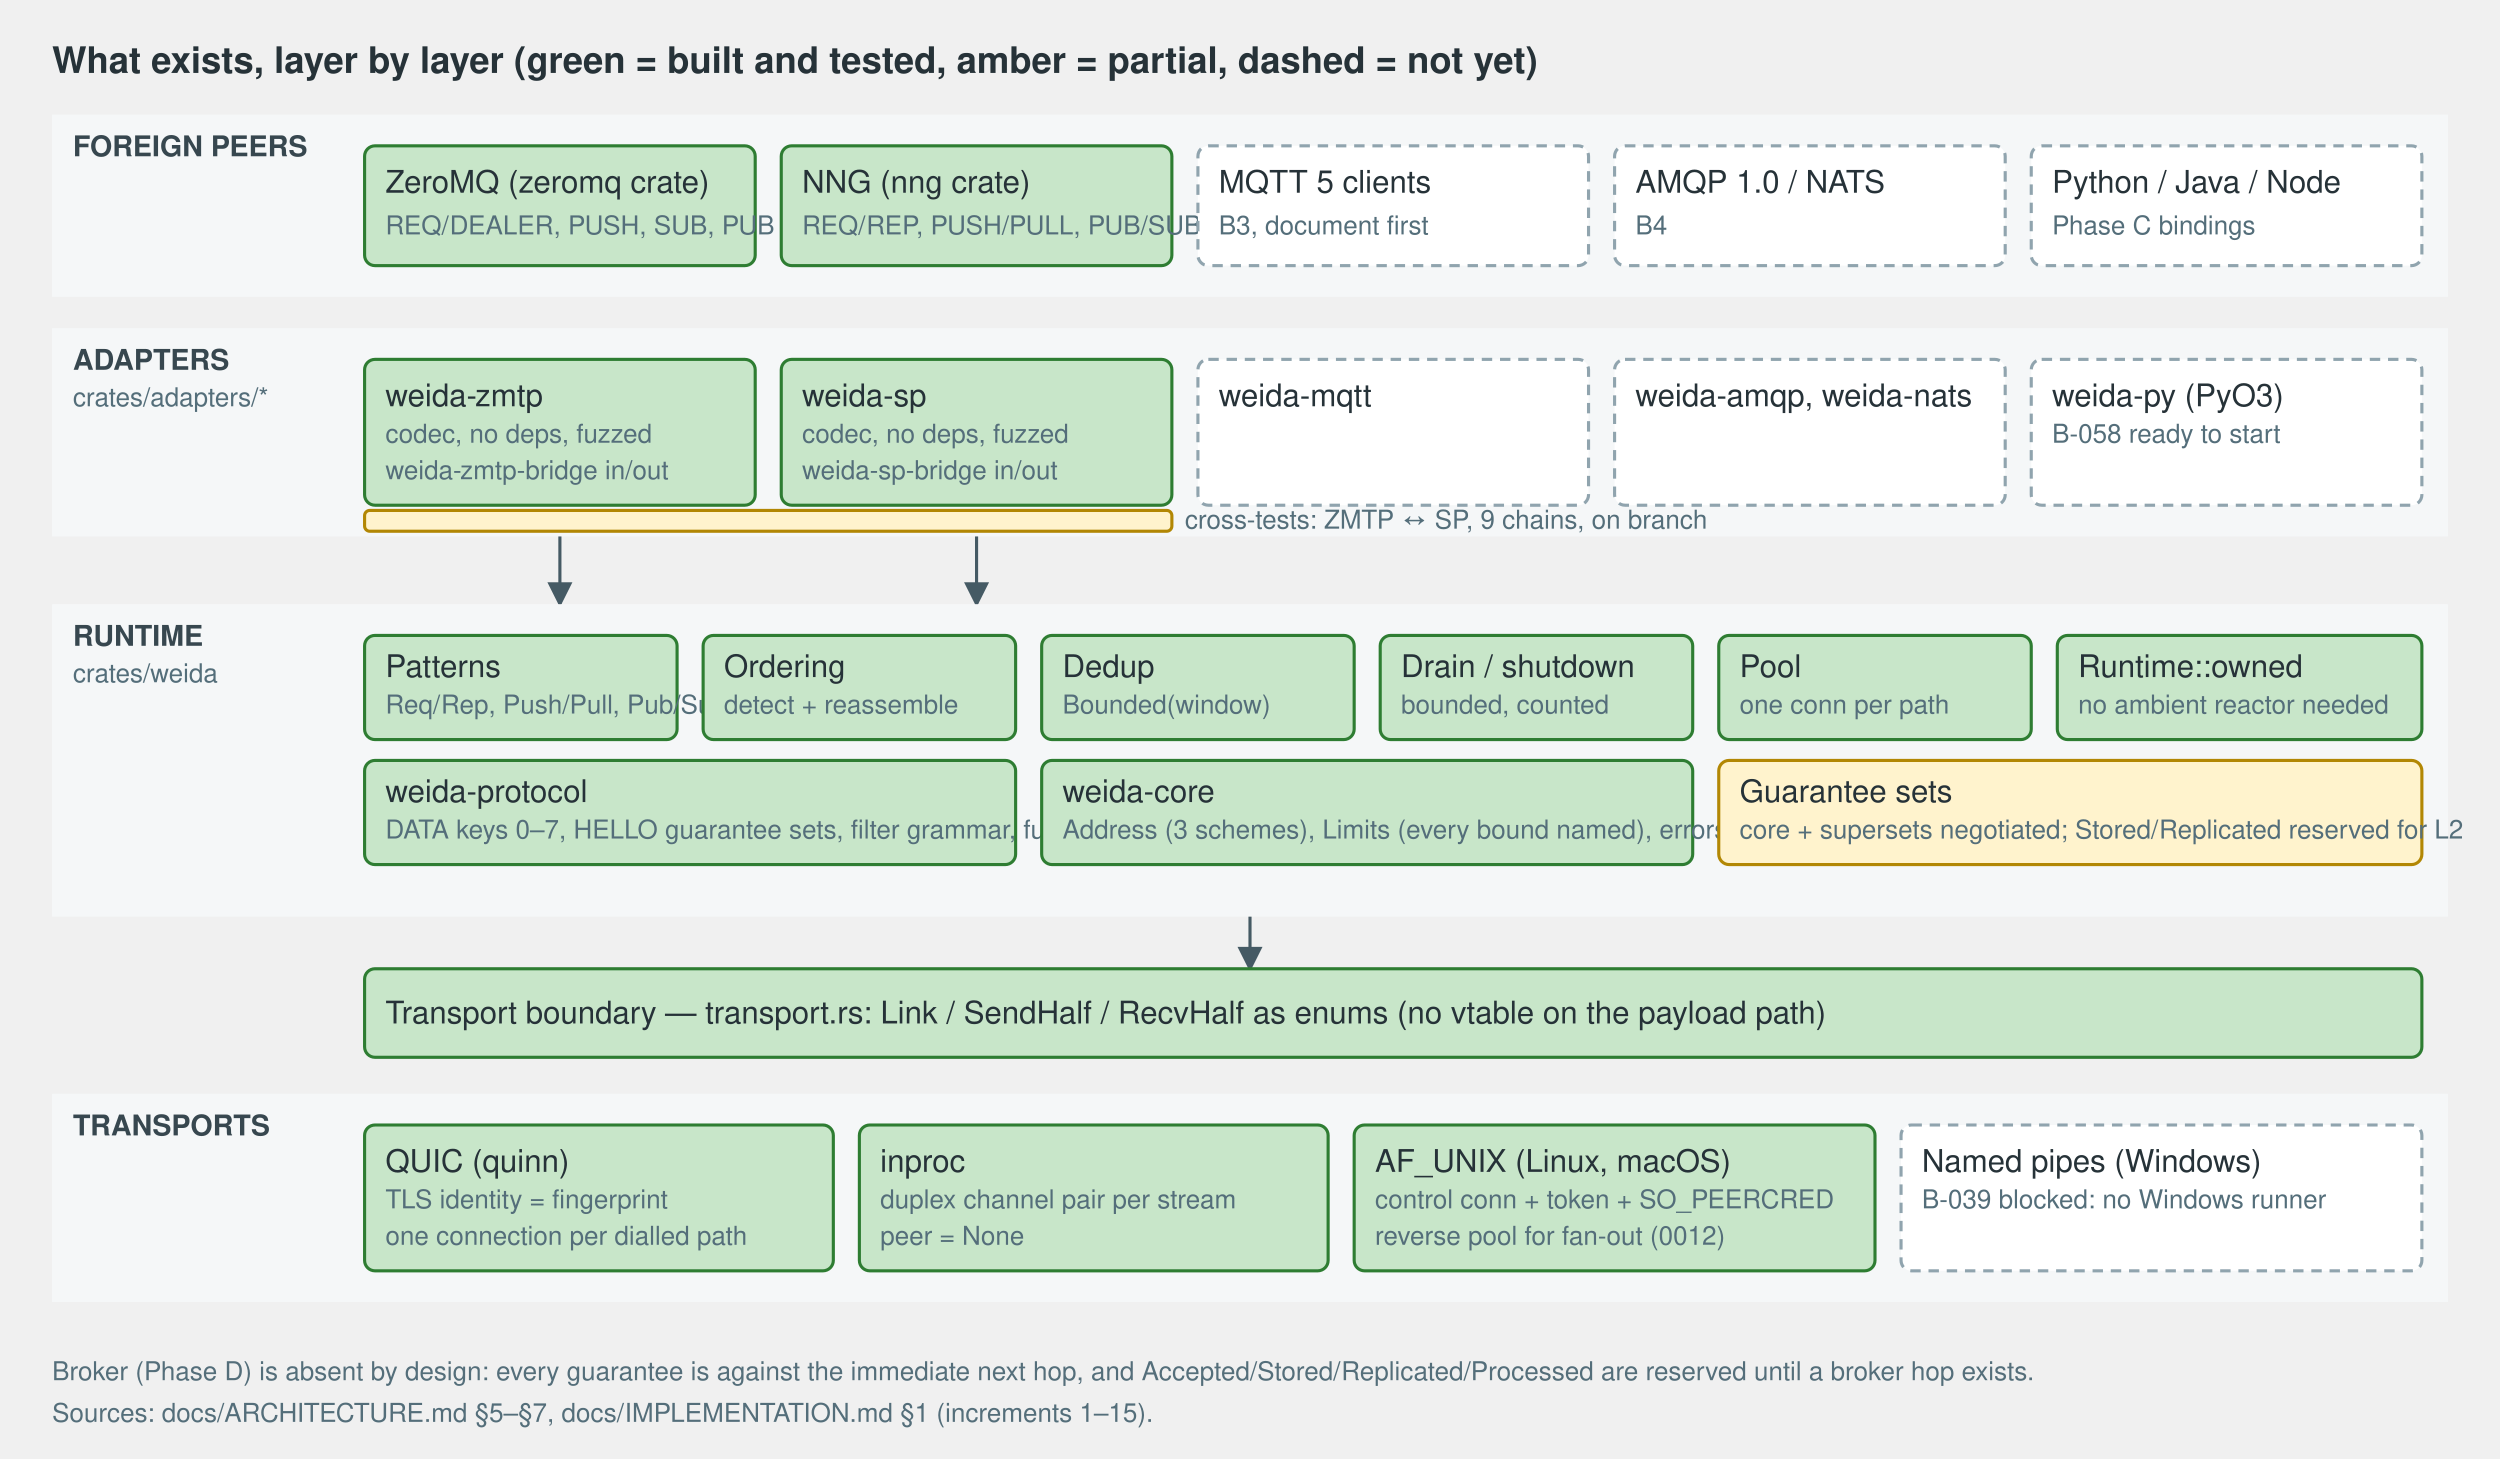
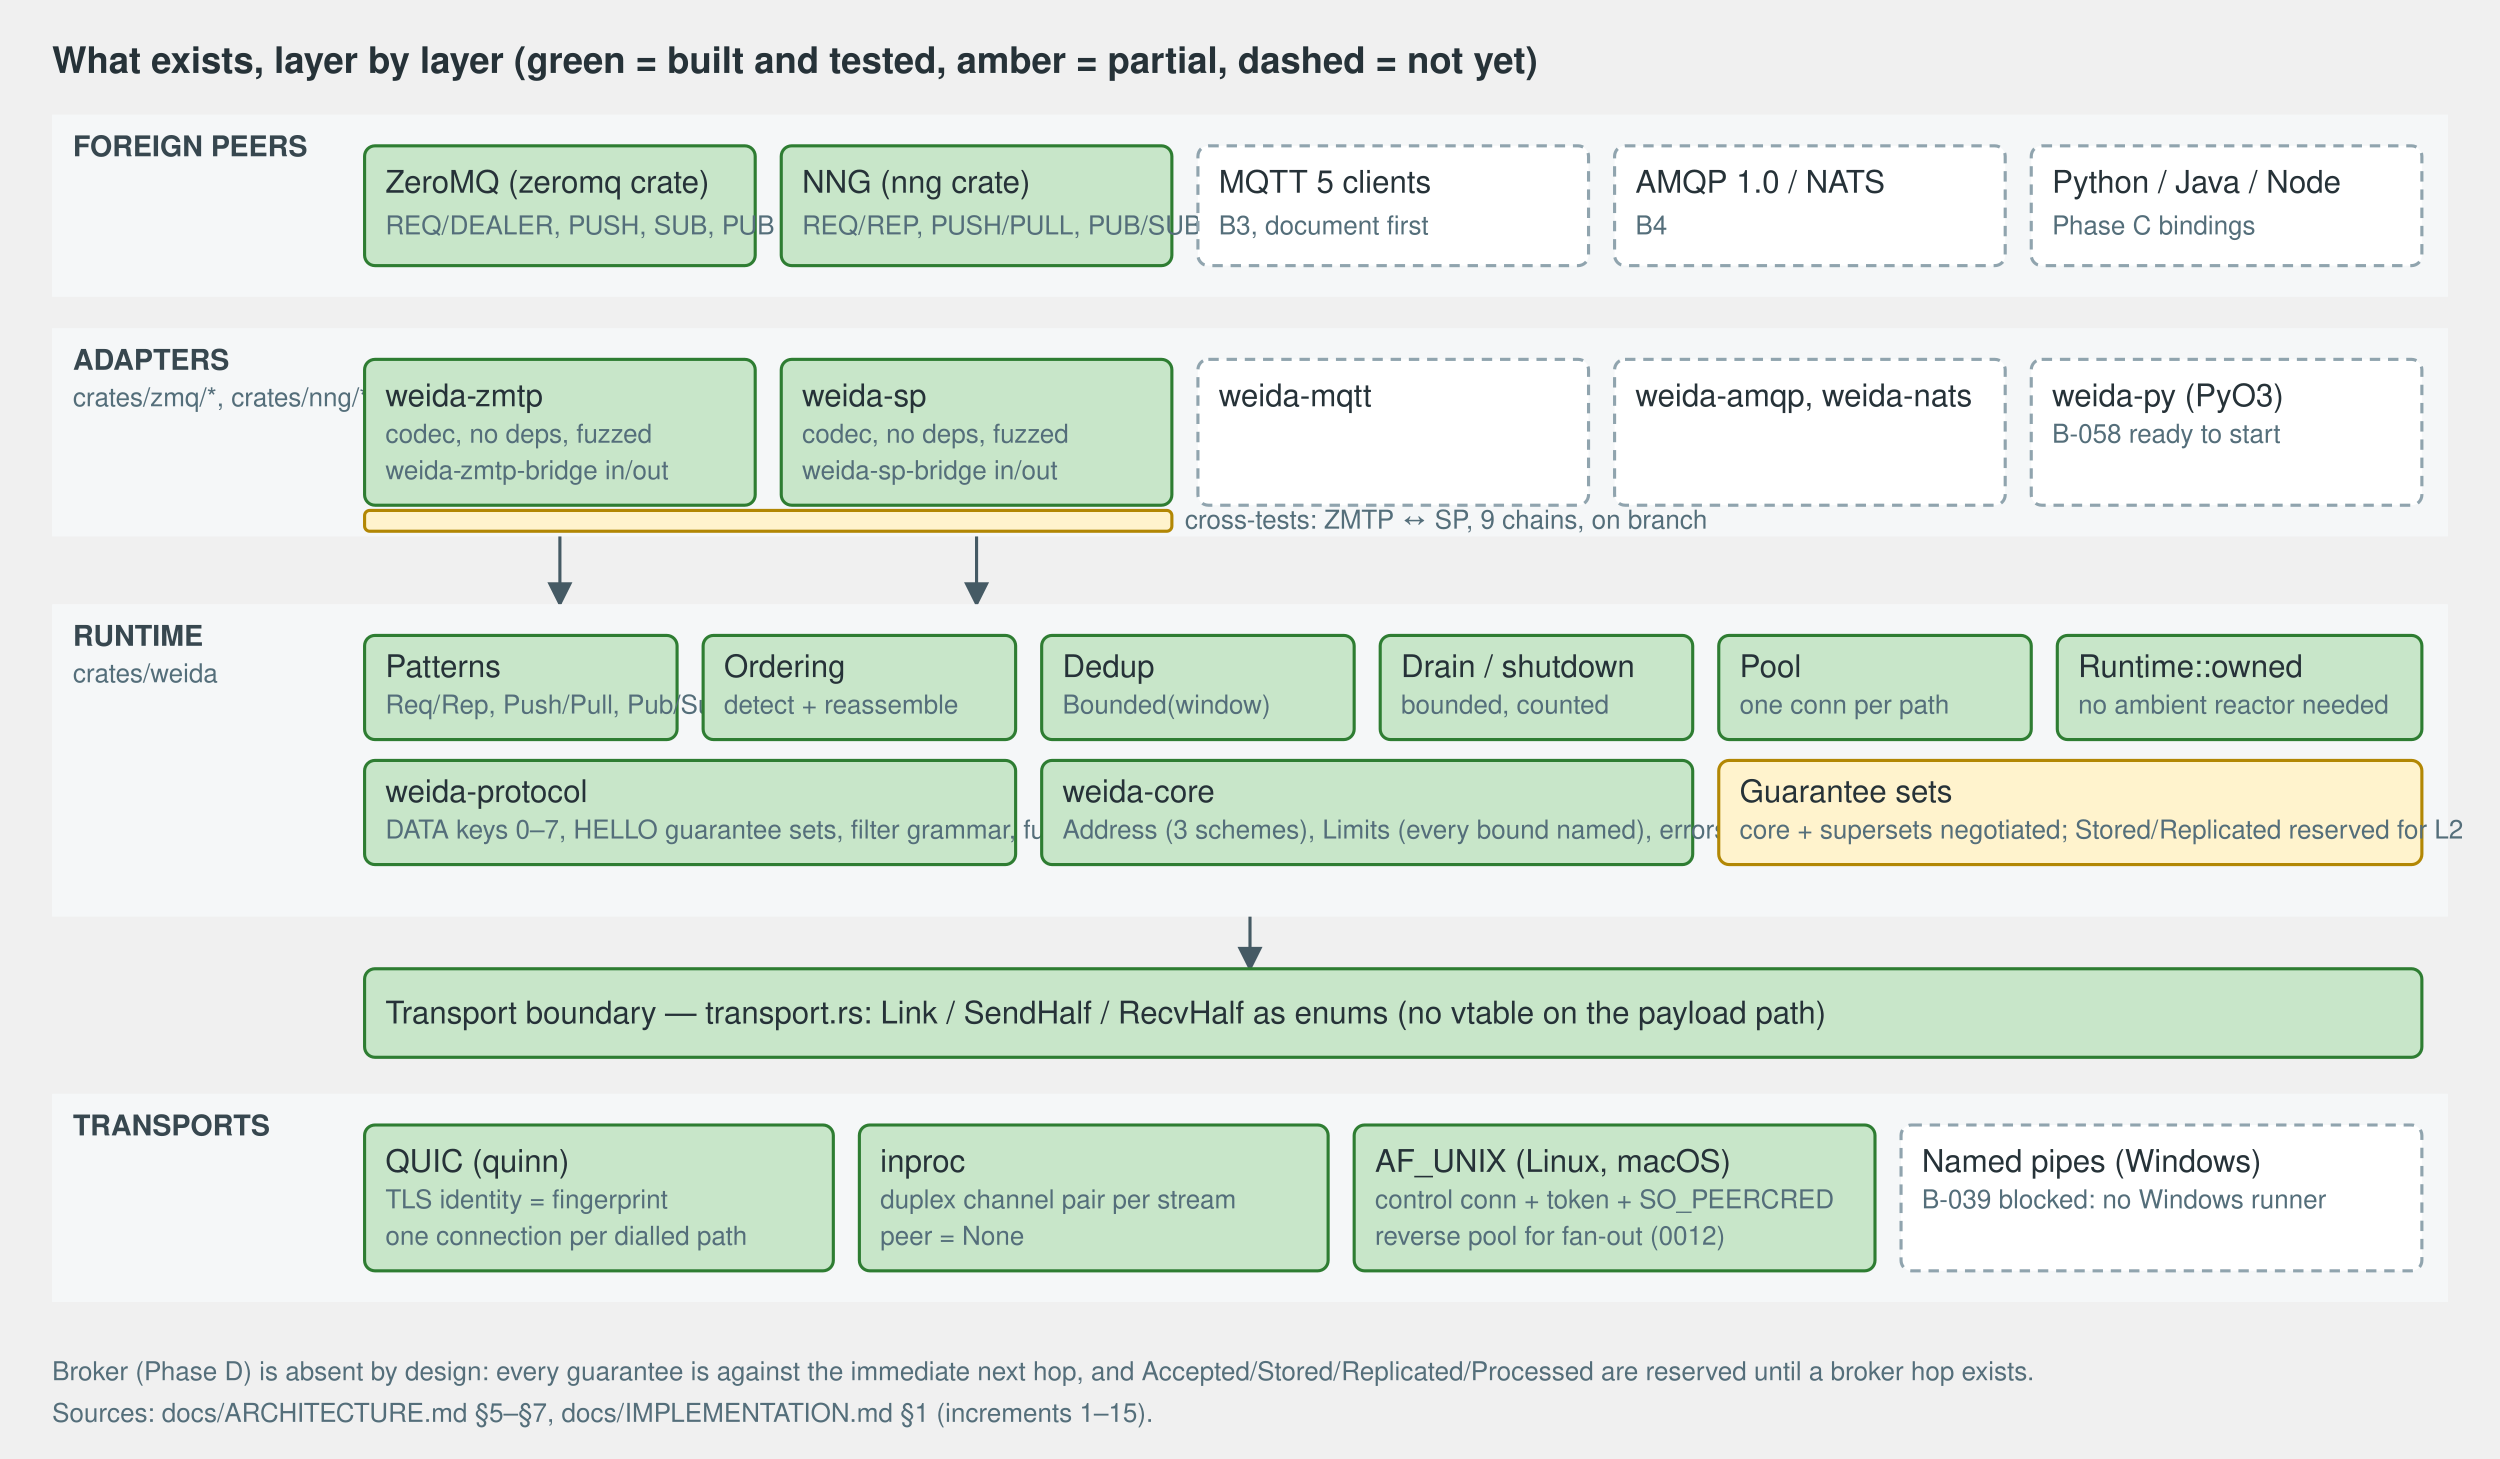
<svg xmlns="http://www.w3.org/2000/svg" width="960" height="560" viewBox="0 0 960 560" font-family="Helvetica, Arial, sans-serif" font-size="12">
  <defs>
    <style>
      .box     { fill:#ffffff; stroke:#455a64; stroke-width:1.2; }
      .built   { fill:#c8e6c9; stroke:#2e7d32; stroke-width:1.2; }
      .partial { fill:#fff3cd; stroke:#b28704; stroke-width:1.2; }
      .missing { fill:#ffffff; stroke:#90a4ae; stroke-width:1.2; stroke-dasharray:4 3; }
      .band    { fill:#f5f7f8; stroke:none; }
      .lbl     { fill:#263238; }
      .sub     { fill:#546e7a; font-size:10px; }
      .title   { fill:#263238; font-size:14px; font-weight:bold; }
      .side    { fill:#37474f; font-size:11px; font-weight:bold; }
      .arrow   { stroke:#455a64; stroke-width:1.2; fill:none; marker-end:url(#a); }
    </style>
    <marker id="a" markerWidth="8" markerHeight="8" refX="7" refY="4" orient="auto">
      <path d="M0,0 L8,4 L0,8 z" fill="#455a64" />
    </marker>
  </defs>
  <text x="20" y="28" class="title">What exists, layer by layer (green = built and tested, amber = partial, dashed = not yet)</text>
  <rect x="20" y="44" width="920" height="70" class="band" />
  <text x="28" y="60" class="side">FOREIGN PEERS</text>
  <rect x="140" y="56" width="150" height="46" rx="4" class="built" />
  <text x="148" y="74" class="lbl">ZeroMQ (zeromq crate)</text>
  <text x="148" y="90" class="sub">REQ/DEALER, PUSH, SUB, PUB</text>
  <rect x="300" y="56" width="150" height="46" rx="4" class="built" />
  <text x="308" y="74" class="lbl">NNG (nng crate)</text>
  <text x="308" y="90" class="sub">REQ/REP, PUSH/PULL, PUB/SUB</text>
  <rect x="460" y="56" width="150" height="46" rx="4" class="missing" />
  <text x="468" y="74" class="lbl">MQTT 5 clients</text>
  <text x="468" y="90" class="sub">B3, document first</text>
  <rect x="620" y="56" width="150" height="46" rx="4" class="missing" />
  <text x="628" y="74" class="lbl">AMQP 1.0 / NATS</text>
  <text x="628" y="90" class="sub">B4</text>
  <rect x="780" y="56" width="150" height="46" rx="4" class="missing" />
  <text x="788" y="74" class="lbl">Python / Java / Node</text>
  <text x="788" y="90" class="sub">Phase C bindings</text>
  <rect x="20" y="126" width="920" height="80" class="band" />
  <text x="28" y="142" class="side">ADAPTERS</text>
-   <text x="28" y="156" class="sub">crates/adapters/*</text>
+   <text x="28" y="156" class="sub">crates/zmq/*, crates/nng/*</text>
  <rect x="140" y="138" width="150" height="56" rx="4" class="built" />
  <text x="148" y="156" class="lbl">weida-zmtp</text>
  <text x="148" y="170" class="sub">codec, no deps, fuzzed</text>
  <text x="148" y="184" class="sub">weida-zmtp-bridge in/out</text>
  <rect x="300" y="138" width="150" height="56" rx="4" class="built" />
  <text x="308" y="156" class="lbl">weida-sp</text>
  <text x="308" y="170" class="sub">codec, no deps, fuzzed</text>
  <text x="308" y="184" class="sub">weida-sp-bridge in/out</text>
  <rect x="460" y="138" width="150" height="56" rx="4" class="missing" />
  <text x="468" y="156" class="lbl">weida-mqtt</text>
  <rect x="620" y="138" width="150" height="56" rx="4" class="missing" />
  <text x="628" y="156" class="lbl">weida-amqp, weida-nats</text>
  <rect x="780" y="138" width="150" height="56" rx="4" class="missing" />
  <text x="788" y="156" class="lbl">weida-py (PyO3)</text>
  <text x="788" y="170" class="sub">B-058 ready to start</text>
  <rect x="140" y="196" width="310" height="8" rx="2" class="partial" />
  <text x="455" y="203" class="sub">cross-tests: ZMTP ↔ SP, 9 chains, on branch</text>
  <path d="M215,206 L215,232" class="arrow" />
  <path d="M375,206 L375,232" class="arrow" />
  <rect x="20" y="232" width="920" height="120" class="band" />
  <text x="28" y="248" class="side">RUNTIME</text>
  <text x="28" y="262" class="sub">crates/weida</text>
  <rect x="140" y="244" width="120" height="40" rx="4" class="built" />
  <text x="148" y="260" class="lbl">Patterns</text>
  <text x="148" y="274" class="sub">Req/Rep, Push/Pull, Pub/Sub</text>
  <rect x="270" y="244" width="120" height="40" rx="4" class="built" />
  <text x="278" y="260" class="lbl">Ordering</text>
  <text x="278" y="274" class="sub">detect + reassemble</text>
  <rect x="400" y="244" width="120" height="40" rx="4" class="built" />
  <text x="408" y="260" class="lbl">Dedup</text>
  <text x="408" y="274" class="sub">Bounded(window)</text>
  <rect x="530" y="244" width="120" height="40" rx="4" class="built" />
  <text x="538" y="260" class="lbl">Drain / shutdown</text>
  <text x="538" y="274" class="sub">bounded, counted</text>
  <rect x="660" y="244" width="120" height="40" rx="4" class="built" />
  <text x="668" y="260" class="lbl">Pool</text>
  <text x="668" y="274" class="sub">one conn per path</text>
  <rect x="790" y="244" width="140" height="40" rx="4" class="built" />
  <text x="798" y="260" class="lbl">Runtime::owned</text>
  <text x="798" y="274" class="sub">no ambient reactor needed</text>
  <rect x="140" y="292" width="250" height="40" rx="4" class="built" />
  <text x="148" y="308" class="lbl">weida-protocol</text>
  <text x="148" y="322" class="sub">DATA keys 0–7, HELLO guarantee sets, filter grammar, fuzz</text>
  <rect x="400" y="292" width="250" height="40" rx="4" class="built" />
  <text x="408" y="308" class="lbl">weida-core</text>
  <text x="408" y="322" class="sub">Address (3 schemes), Limits (every bound named), errors</text>
  <rect x="660" y="292" width="270" height="40" rx="4" class="partial" />
  <text x="668" y="308" class="lbl">Guarantee sets</text>
  <text x="668" y="322" class="sub">core + supersets negotiated; Stored/Replicated reserved for L2</text>
  <path d="M480,352 L480,372" class="arrow" />
  <rect x="140" y="372" width="790" height="34" rx="4" class="built" />
  <text x="148" y="393" class="lbl">Transport boundary — transport.rs: Link / SendHalf / RecvHalf as enums (no vtable on the payload path)</text>
  <rect x="20" y="420" width="920" height="80" class="band" />
  <text x="28" y="436" class="side">TRANSPORTS</text>
  <rect x="140" y="432" width="180" height="56" rx="4" class="built" />
  <text x="148" y="450" class="lbl">QUIC (quinn)</text>
  <text x="148" y="464" class="sub">TLS identity = fingerprint</text>
  <text x="148" y="478" class="sub">one connection per dialled path</text>
  <rect x="330" y="432" width="180" height="56" rx="4" class="built" />
  <text x="338" y="450" class="lbl">inproc</text>
  <text x="338" y="464" class="sub">duplex channel pair per stream</text>
  <text x="338" y="478" class="sub">peer = None</text>
  <rect x="520" y="432" width="200" height="56" rx="4" class="built" />
  <text x="528" y="450" class="lbl">AF_UNIX (Linux, macOS)</text>
  <text x="528" y="464" class="sub">control conn + token + SO_PEERCRED</text>
  <text x="528" y="478" class="sub">reverse pool for fan-out (0012)</text>
  <rect x="730" y="432" width="200" height="56" rx="4" class="missing" />
  <text x="738" y="450" class="lbl">Named pipes (Windows)</text>
  <text x="738" y="464" class="sub">B-039 blocked: no Windows runner</text>
  <text x="20" y="530" class="sub">Broker (Phase D) is absent by design: every guarantee is against the immediate next hop, and Accepted/Stored/Replicated/Processed are reserved until a broker hop exists.</text>
  <text x="20" y="546" class="sub">Sources: docs/ARCHITECTURE.md §5–§7, docs/IMPLEMENTATION.md §1 (increments 1–15).</text>
</svg>
